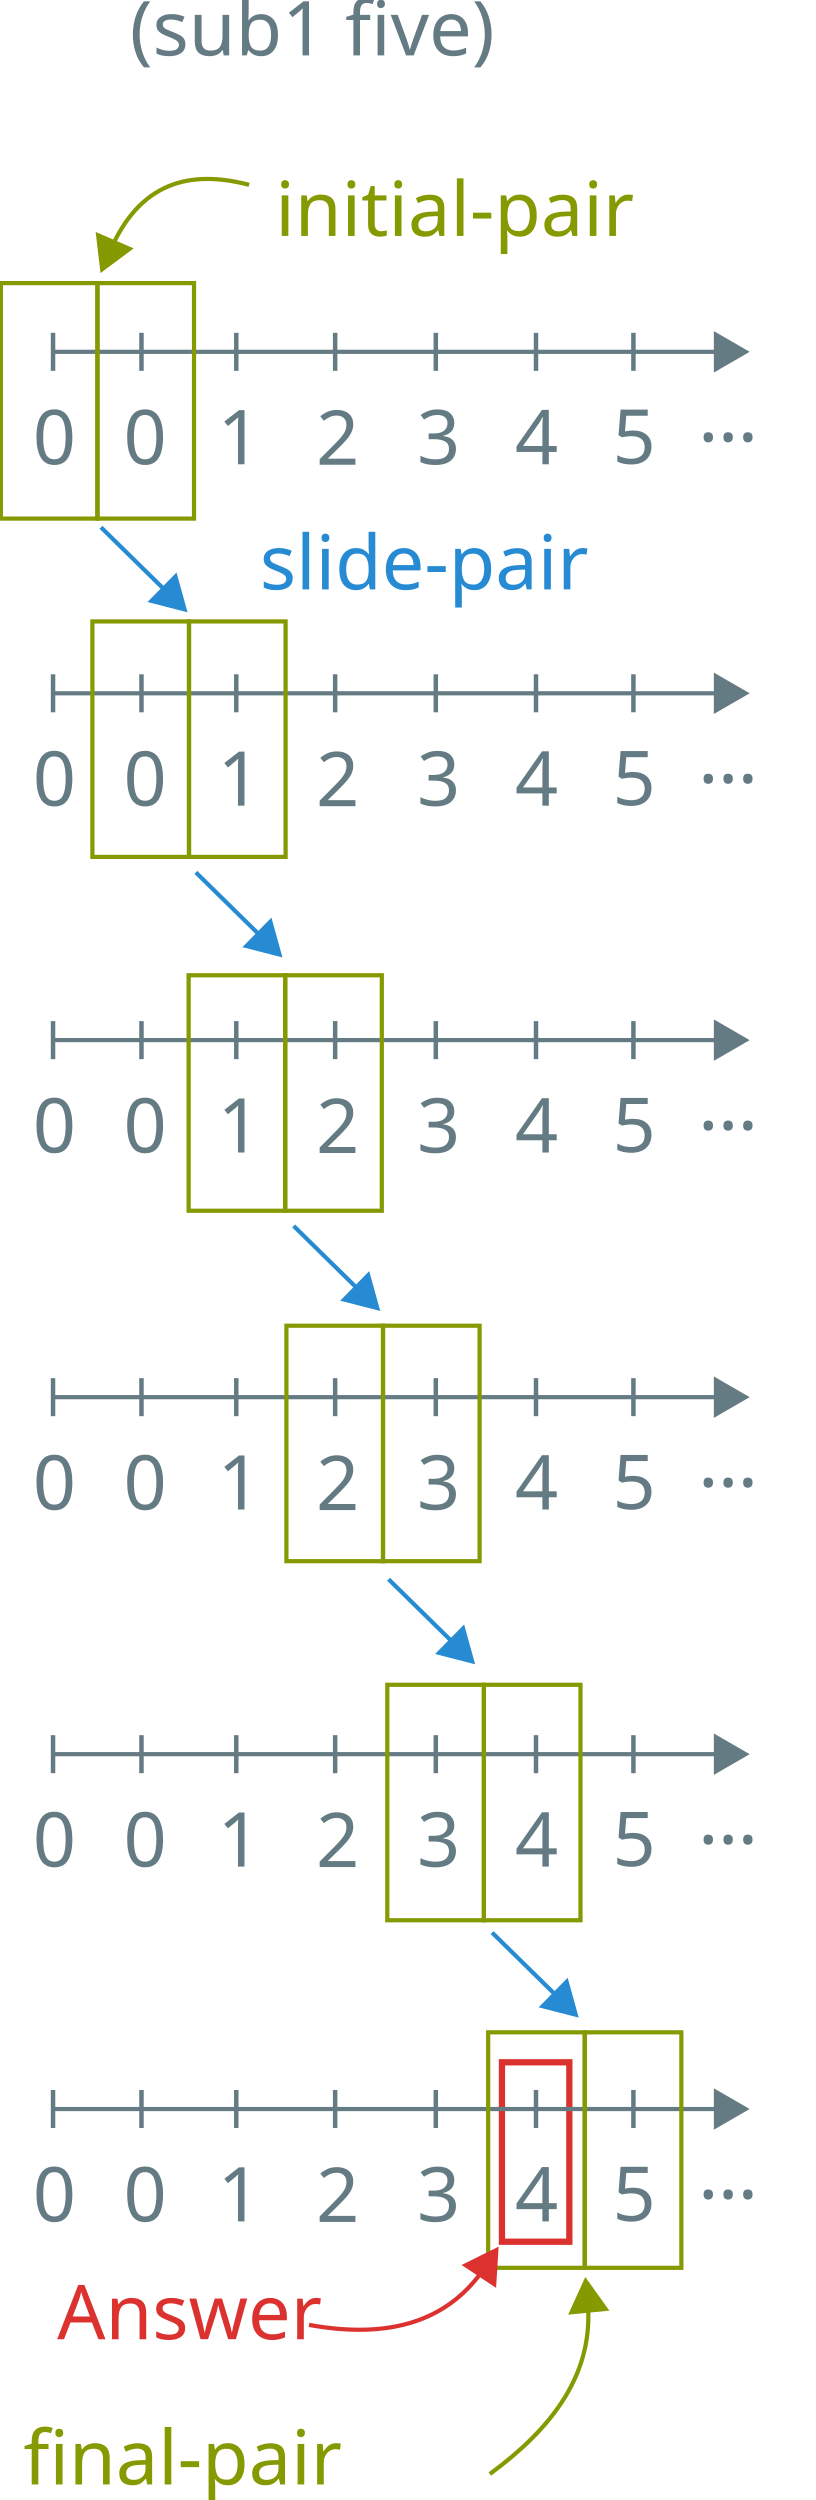
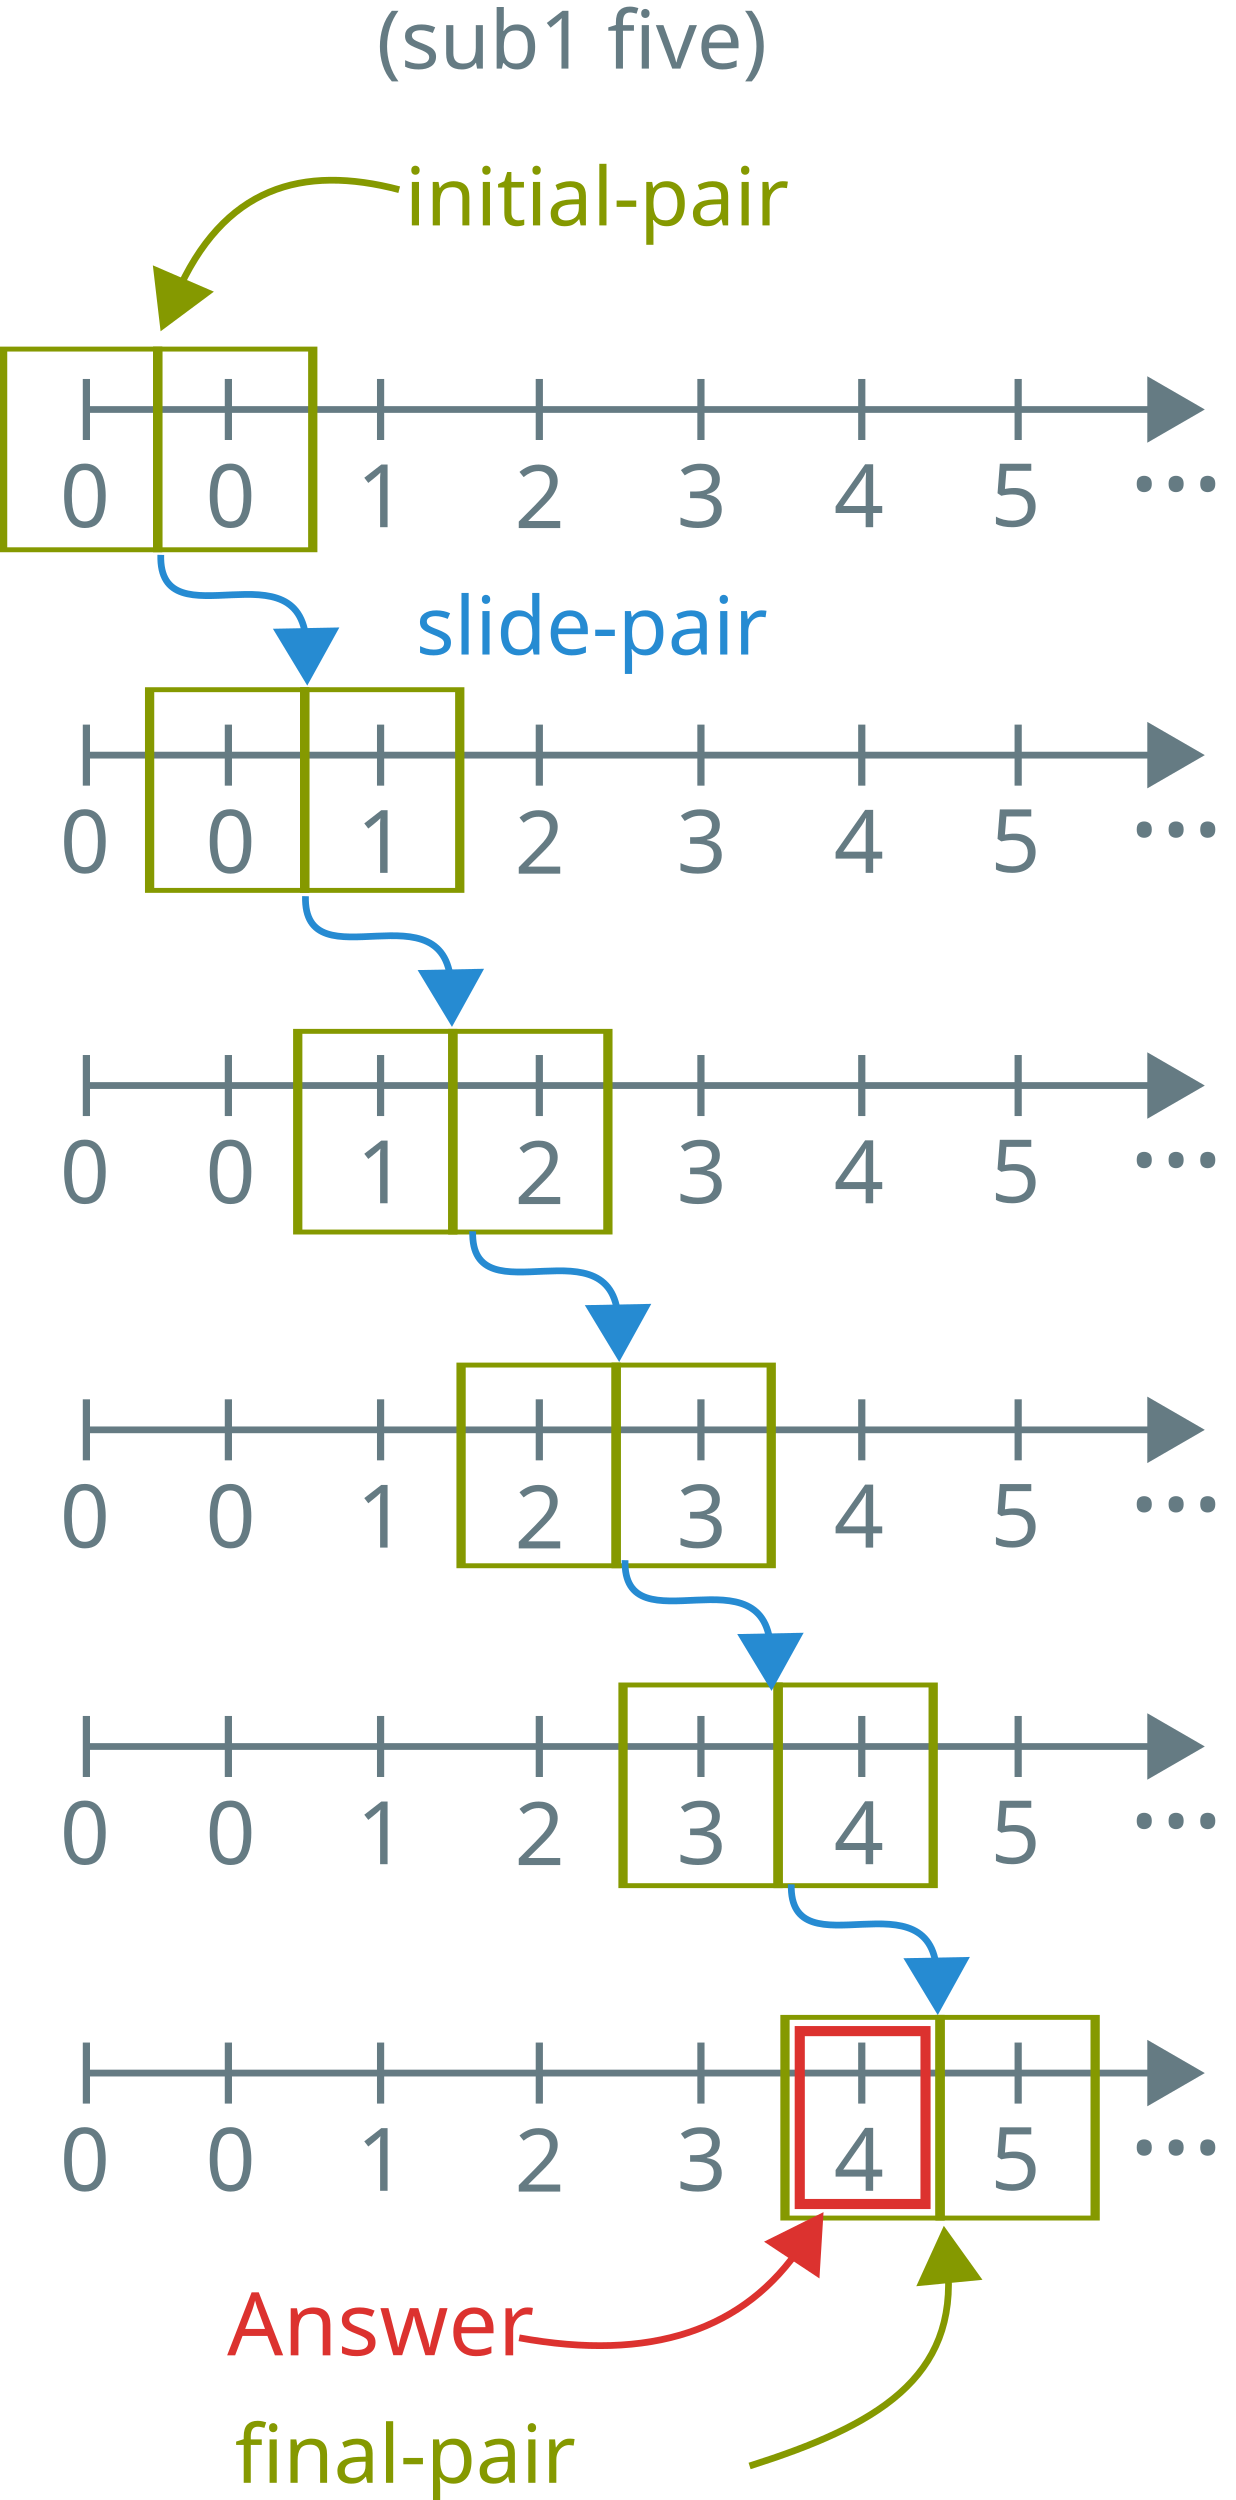
- <svg xmlns="http://www.w3.org/2000/svg" xmlns:xlink="http://www.w3.org/1999/xlink" width="193.85" height="594.491" viewBox="0 0 193.85 594.491" id="svg2" version="1.1">
+ <svg xmlns="http://www.w3.org/2000/svg" xmlns:xlink="http://www.w3.org/1999/xlink" width="182.967" height="370.299" viewBox="0 0 182.967 370.299" id="svg2" version="1.1">
  <defs id="defs4">
-     <marker orient="auto" refY="0" refX="0" id="marker10617" style="overflow:visible">
-       <path id="path10615" d="M 5.77,0 -2.88,5 V -5 Z" style="fill:#268bd2;fill-opacity:1;fill-rule:evenodd;stroke:#268bd2;stroke-width:1pt;stroke-opacity:1" transform="scale(0.8)" />
+     <marker orient="auto" refY="0" refX="0" id="marker4867" style="overflow:visible">
+       <path id="path4865" d="M 5.77,0 -2.88,5 V -5 Z" style="fill:#268bd2;fill-opacity:1;fill-rule:evenodd;stroke:#268bd2;stroke-width:1pt;stroke-opacity:1" transform="scale(0.8)" />
    </marker>
-     <marker orient="auto" refY="0" refX="0" id="StopL" style="overflow:visible">
-       <path id="path5552" d="M 0,5.65 V -5.65" style="fill:none;fill-opacity:0.75;fill-rule:evenodd;stroke:#657b83;stroke-width:1pt;stroke-opacity:1" transform="scale(0.8)" />
+     <marker orient="auto" refY="0" refX="0" id="marker4493" style="overflow:visible">
+       <path id="path4491" d="M 5.77,0 -2.88,5 V -5 Z" style="fill:#657b83;fill-opacity:1;fill-rule:evenodd;stroke:#657b83;stroke-width:1pt;stroke-opacity:1" transform="scale(0.8)" />
    </marker>
-     <marker style="overflow:visible" id="marker5303" refX="0" refY="0" orient="auto">
-       <path transform="scale(0.8)" style="fill:#657b83;fill-opacity:1;fill-rule:evenodd;stroke:#657b83;stroke-width:1pt;stroke-opacity:1" d="M 5.77,0 -2.88,5 V -5 Z" id="path5301" />
+     <marker style="overflow:visible" id="marker4467" refX="0" refY="0" orient="auto">
+       <path transform="scale(0.8)" style="fill:none;fill-opacity:0.75;fill-rule:evenodd;stroke:#657b83;stroke-width:1pt;stroke-opacity:1" d="M 0,5.65 V -5.65" id="path4465" />
+     </marker>
+     <marker style="overflow:visible" id="marker4441" refX="0" refY="0" orient="auto">
+       <path transform="scale(0.8)" style="fill:none;fill-opacity:0.75;fill-rule:evenodd;stroke:#657b83;stroke-width:1pt;stroke-opacity:1" d="M 0,5.65 V -5.65" id="path4439" />
    </marker>
    <marker style="overflow:visible" id="marker6341" refX="0" refY="0" orient="auto">
      <path transform="scale(0.8)" style="fill:#dc322f;fill-opacity:1;fill-rule:evenodd;stroke:#dc322f;stroke-width:1pt;stroke-opacity:1" d="M 5.77,0 -2.88,5 V -5 Z" id="path6343" />
    </marker>
    <marker orient="auto" refY="0" refX="0" id="marker5660" style="overflow:visible">
      <path id="path5662" d="M 5.77,0 -2.88,5 V -5 Z" style="fill:#859900;fill-opacity:1;fill-rule:evenodd;stroke:#859900;stroke-width:1pt;stroke-opacity:1" transform="scale(0.8)" />
    </marker>
    <marker style="overflow:visible" id="marker4754" refX="0" refY="0" orient="auto">
      <path transform="scale(0.8)" style="fill:#859900;fill-opacity:1;fill-rule:evenodd;stroke:#859900;stroke-width:1pt;stroke-opacity:1" d="M 5.77,0 -2.88,5 V -5 Z" id="path4756" />
    </marker>
  </defs>
-   <g id="g10628" transform="translate(2.8222656e-6)">
-     <path style="fill:none;fill-rule:evenodd;stroke:#268bd2;stroke-width:1px;stroke-linecap:butt;stroke-linejoin:miter;stroke-opacity:1;marker-end:url(#marker10617)" d="m 24.006,125.389 16.543,16.242" id="path4718" />
-     <text xml:space="preserve" style="font-style:normal;font-variant:normal;font-weight:normal;font-stretch:normal;line-height:0%;font-family:'Source Code Pro';-inkscape-font-specification:'Source Code Pro, Normal';text-align:start;letter-spacing:0px;word-spacing:0px;writing-mode:lr-tb;text-anchor:start;fill:#268bd2;fill-opacity:1;stroke:none;stroke-width:1px;stroke-linecap:butt;stroke-linejoin:miter;stroke-opacity:1" x="61.784" y="140.152" id="text4800">
-       <tspan id="tspan4802" x="61.784" y="140.152" style="font-size:18px;line-height:10">slide-pair</tspan>
+   <g id="g10628" transform="translate(-0.1923435,-43.2013)">
+     <path style="fill:none;fill-rule:evenodd;stroke:#268bd2;stroke-width:1px;stroke-linecap:butt;stroke-linejoin:miter;stroke-opacity:1;marker-end:url(#marker4867)" d="m 24.006,125.389 c -0.349,13.398 21.276,-2.181 21.587,13.684" id="path4718" />
+     <text xml:space="preserve" style="font-style:normal;font-variant:normal;font-weight:normal;font-stretch:normal;font-size:12px;line-height:0%;font-family:'Fira Mono';-inkscape-font-specification:'Fira Mono';text-align:start;letter-spacing:0px;word-spacing:0px;writing-mode:lr-tb;text-anchor:start;fill:#268bd2;fill-opacity:1;stroke:none;stroke-width:1px;stroke-linecap:butt;stroke-linejoin:miter;stroke-opacity:1" x="61.784" y="140.152" id="text4800">
+       <tspan id="tspan4802" x="61.784" y="140.152" style="font-style:normal;font-variant:normal;font-weight:normal;font-stretch:normal;font-size:12px;line-height:10;font-family:'Fira Mono';-inkscape-font-specification:'Fira Mono'">slide-pair</tspan>
    </text>
  </g>
-   <text xml:space="preserve" style="font-style:normal;font-variant:normal;font-weight:normal;font-stretch:normal;line-height:0%;font-family:'Source Code Pro';-inkscape-font-specification:'Source Code Pro, Normal';text-align:start;letter-spacing:0px;word-spacing:0px;writing-mode:lr-tb;text-anchor:start;fill:#657b83;fill-opacity:1;stroke:none;stroke-width:1px;stroke-linecap:butt;stroke-linejoin:miter;stroke-opacity:1" x="30.876" y="13.176" id="text3415">
-     <tspan style="font-size:18px;line-height:10" id="tspan3417" x="30.876" y="13.176">(sub1 five)</tspan>
+   <text xml:space="preserve" style="font-style:normal;font-variant:normal;font-weight:500;font-stretch:normal;font-size:12px;line-height:0%;font-family:'Fira Mono';-inkscape-font-specification:'Fira Mono Medium';text-align:start;letter-spacing:0px;word-spacing:0px;writing-mode:lr-tb;text-anchor:start;fill:#657b83;fill-opacity:1;stroke:none;stroke-width:1px;stroke-linecap:butt;stroke-linejoin:miter;stroke-opacity:1" x="55.784" y="10.164" id="text3415">
+     <tspan style="font-style:normal;font-variant:normal;font-weight:500;font-stretch:normal;font-size:12px;line-height:10;font-family:'Fira Mono';-inkscape-font-specification:'Fira Mono Medium'" id="tspan3417" x="55.784" y="10.164">(sub1 five)</tspan>
  </text>
-   <g id="g4716" transform="translate(-109.6185,-75.698)">
-     <text id="text4611" y="131.797" x="175.079" style="font-style:normal;font-variant:normal;font-weight:normal;font-stretch:normal;line-height:0%;font-family:'Source Code Pro';-inkscape-font-specification:'Source Code Pro, Normal';text-align:start;letter-spacing:0px;word-spacing:0px;writing-mode:lr-tb;text-anchor:start;fill:#859900;fill-opacity:1;stroke:none;stroke-width:1px;stroke-linecap:butt;stroke-linejoin:miter;stroke-opacity:1" xml:space="preserve">
-       <tspan style="font-size:18px;line-height:10" y="131.797" x="175.079" id="tspan4613">initial-pair</tspan>
+   <g id="g4716" transform="translate(-109.7302,-91.55876)">
+     <text id="text4611" y="124.944" x="169.716" style="font-style:normal;font-variant:normal;font-weight:normal;font-stretch:normal;font-size:12px;line-height:0%;font-family:'Fira Mono';-inkscape-font-specification:'Fira Mono';text-align:start;letter-spacing:0px;word-spacing:0px;writing-mode:lr-tb;text-anchor:start;fill:#859900;fill-opacity:1;stroke:none;stroke-width:1px;stroke-linecap:butt;stroke-linejoin:miter;stroke-opacity:1" xml:space="preserve">
+       <tspan style="font-style:normal;font-variant:normal;font-weight:normal;font-stretch:normal;font-size:12px;line-height:10;font-family:'Fira Mono';-inkscape-font-specification:'Fira Mono'" y="124.944" x="169.716" id="tspan4613">initial-pair</tspan>
    </text>
    <path id="path4237" d="m 168.862,119.655 c -14.301,-3.737 -26.074,-0.521 -33.096,15.76" style="fill:none;fill-rule:evenodd;stroke:#859900;stroke-width:1px;stroke-linecap:butt;stroke-linejoin:miter;stroke-opacity:1;marker-end:url(#marker4754)" />
  </g>
-   <g id="g10730" transform="translate(2.8222656e-6)">
+   <g id="g10730" transform="translate(0.1862574,-23.012)">
    <g transform="translate(1.457823)" id="g6778">
-       <g id="g6740">
-         <text xml:space="preserve" style="font-style:normal;font-weight:normal;line-height:0%;font-family:'Source Sans Pro';letter-spacing:0px;word-spacing:0px;fill:#657b83;fill-opacity:1;stroke:none;stroke-width:1px;stroke-linecap:butt;stroke-linejoin:miter;stroke-opacity:1" x="6.343" y="110.386" id="text4136">
-           <tspan id="tspan4138" x="6.343" y="110.386" style="font-size:18px;line-height:10">0</tspan>
+       <g id="g6740" transform="translate(0.8707015,-9.290234)">
+         <text xml:space="preserve" style="font-style:normal;font-variant:normal;font-weight:normal;font-stretch:normal;font-size:13px;line-height:0%;font-family:Charter;-inkscape-font-specification:Charter;letter-spacing:0px;word-spacing:0px;fill:#657b83;fill-opacity:1;stroke:none;stroke-width:1px;stroke-linecap:butt;stroke-linejoin:miter;stroke-opacity:1" x="6.343" y="110.386" id="text4136">
+           <tspan id="tspan4138" x="6.343" y="110.386" style="font-style:normal;font-variant:normal;font-weight:normal;font-stretch:normal;font-size:13px;line-height:10;font-family:Charter;-inkscape-font-specification:Charter">0</tspan>
        </text>
-         <text id="text4140" y="110.386" x="27.915" style="font-style:normal;font-weight:normal;line-height:0%;font-family:'Source Sans Pro';letter-spacing:0px;word-spacing:0px;fill:#657b83;fill-opacity:1;stroke:none;stroke-width:1px;stroke-linecap:butt;stroke-linejoin:miter;stroke-opacity:1" xml:space="preserve">
-           <tspan y="110.386" x="27.915" id="tspan4142" style="font-size:18px;line-height:10">0</tspan>
+         <text id="text4140" y="110.386" x="27.915" style="font-style:normal;font-variant:normal;font-weight:normal;font-stretch:normal;font-size:13px;line-height:0%;font-family:Charter;-inkscape-font-specification:Charter;letter-spacing:0px;word-spacing:0px;fill:#657b83;fill-opacity:1;stroke:none;stroke-width:1px;stroke-linecap:butt;stroke-linejoin:miter;stroke-opacity:1" xml:space="preserve">
+           <tspan y="110.386" x="27.915" id="tspan4142" style="font-style:normal;font-variant:normal;font-weight:normal;font-stretch:normal;font-size:13px;line-height:10;font-family:Charter;-inkscape-font-specification:Charter">0</tspan>
        </text>
-         <text id="text4144" y="110.395" x="50.285" style="font-style:normal;font-weight:normal;line-height:0%;font-family:'Source Sans Pro';letter-spacing:0px;word-spacing:0px;fill:#657b83;fill-opacity:1;stroke:none;stroke-width:1px;stroke-linecap:butt;stroke-linejoin:miter;stroke-opacity:1" xml:space="preserve">
-           <tspan y="110.395" x="50.285" id="tspan4146" style="font-size:18px;line-height:10">1</tspan>
+         <text id="text4144" y="110.395" x="50.285" style="font-style:normal;font-variant:normal;font-weight:normal;font-stretch:normal;font-size:13px;line-height:0%;font-family:Charter;-inkscape-font-specification:Charter;letter-spacing:0px;word-spacing:0px;fill:#657b83;fill-opacity:1;stroke:none;stroke-width:1px;stroke-linecap:butt;stroke-linejoin:miter;stroke-opacity:1" xml:space="preserve">
+           <tspan y="110.395" x="50.285" id="tspan4146" style="font-style:normal;font-variant:normal;font-weight:normal;font-stretch:normal;font-size:13px;line-height:10;font-family:Charter;-inkscape-font-specification:Charter">1</tspan>
        </text>
-         <text xml:space="preserve" style="font-style:normal;font-weight:normal;line-height:0%;font-family:'Source Sans Pro';letter-spacing:0px;word-spacing:0px;fill:#657b83;fill-opacity:1;stroke:none;stroke-width:1px;stroke-linecap:butt;stroke-linejoin:miter;stroke-opacity:1" x="73.698" y="110.513" id="text4148">
-           <tspan id="tspan4150" x="73.698" y="110.513" style="font-size:18px;line-height:10">2</tspan>
+         <text xml:space="preserve" style="font-style:normal;font-variant:normal;font-weight:normal;font-stretch:normal;font-size:13px;line-height:0%;font-family:Charter;-inkscape-font-specification:Charter;letter-spacing:0px;word-spacing:0px;fill:#657b83;fill-opacity:1;stroke:none;stroke-width:1px;stroke-linecap:butt;stroke-linejoin:miter;stroke-opacity:1" x="73.698" y="110.513" id="text4148">
+           <tspan id="tspan4150" x="73.698" y="110.513" style="font-style:normal;font-variant:normal;font-weight:normal;font-stretch:normal;font-size:13px;line-height:10;font-family:Charter;-inkscape-font-specification:Charter">2</tspan>
        </text>
-         <text id="text4152" y="110.386" x="97.705" style="font-style:normal;font-weight:normal;line-height:0%;font-family:'Source Sans Pro';letter-spacing:0px;word-spacing:0px;fill:#657b83;fill-opacity:1;stroke:none;stroke-width:1px;stroke-linecap:butt;stroke-linejoin:miter;stroke-opacity:1" xml:space="preserve">
-           <tspan y="110.386" x="97.705" id="tspan4154" style="font-size:18px;line-height:10">3</tspan>
+         <text id="text4152" y="110.386" x="97.705" style="font-style:normal;font-variant:normal;font-weight:normal;font-stretch:normal;font-size:13px;line-height:0%;font-family:Charter;-inkscape-font-specification:Charter;letter-spacing:0px;word-spacing:0px;fill:#657b83;fill-opacity:1;stroke:none;stroke-width:1px;stroke-linecap:butt;stroke-linejoin:miter;stroke-opacity:1" xml:space="preserve">
+           <tspan y="110.386" x="97.705" id="tspan4154" style="font-style:normal;font-variant:normal;font-weight:normal;font-stretch:normal;font-size:13px;line-height:10;font-family:Charter;-inkscape-font-specification:Charter">3</tspan>
        </text>
-         <text xml:space="preserve" style="font-style:normal;font-weight:normal;line-height:0%;font-family:'Source Sans Pro';letter-spacing:0px;word-spacing:0px;fill:#657b83;fill-opacity:1;stroke:none;stroke-width:1px;stroke-linecap:butt;stroke-linejoin:miter;stroke-opacity:1" x="120.989" y="110.395" id="text4156">
-           <tspan id="tspan4158" x="120.989" y="110.395" style="font-size:18px;line-height:10">4</tspan>
+         <text xml:space="preserve" style="font-style:normal;font-variant:normal;font-weight:normal;font-stretch:normal;font-size:13px;line-height:0%;font-family:Charter;-inkscape-font-specification:Charter;letter-spacing:0px;word-spacing:0px;fill:#657b83;fill-opacity:1;stroke:none;stroke-width:1px;stroke-linecap:butt;stroke-linejoin:miter;stroke-opacity:1" x="120.989" y="110.395" id="text4156">
+           <tspan id="tspan4158" x="120.989" y="110.395" style="font-style:normal;font-variant:normal;font-weight:normal;font-stretch:normal;font-size:13px;line-height:10;font-family:Charter;-inkscape-font-specification:Charter">4</tspan>
        </text>
-         <text xml:space="preserve" style="font-style:normal;font-weight:normal;line-height:0%;font-family:'Source Sans Pro';letter-spacing:0px;word-spacing:0px;fill:#657b83;fill-opacity:1;stroke:none;stroke-width:1px;stroke-linecap:butt;stroke-linejoin:miter;stroke-opacity:1" x="144.191" y="110.267" id="text4160">
-           <tspan id="tspan4162" x="144.191" y="110.267" style="font-size:18px;line-height:10">5</tspan>
+         <text xml:space="preserve" style="font-style:normal;font-variant:normal;font-weight:normal;font-stretch:normal;font-size:13px;line-height:0%;font-family:Charter;-inkscape-font-specification:Charter;letter-spacing:0px;word-spacing:0px;fill:#657b83;fill-opacity:1;stroke:none;stroke-width:1px;stroke-linecap:butt;stroke-linejoin:miter;stroke-opacity:1" x="144.191" y="110.267" id="text4160">
+           <tspan id="tspan4162" x="144.191" y="110.267" style="font-style:normal;font-variant:normal;font-weight:normal;font-stretch:normal;font-size:13px;line-height:10;font-family:Charter;-inkscape-font-specification:Charter">5</tspan>
        </text>
        <text id="text4164" y="104.95" x="164.558" style="font-style:normal;font-weight:normal;line-height:0%;font-family:'Source Sans Pro';letter-spacing:0px;word-spacing:0px;fill:#657b83;fill-opacity:1;stroke:none;stroke-width:1px;stroke-linecap:butt;stroke-linejoin:miter;stroke-opacity:1" xml:space="preserve">
          <tspan y="104.95" x="164.558" id="tspan4166" style="font-size:18px;line-height:10">…</tspan>
        </text>
      </g>
-       <path id="path4168" d="m 11.152,83.664 c 6.699,0 13.739,0 21.032,0 7.293,0 14.837,0 22.543,0 7.706,0 15.574,0 23.512,0 7.939,0 15.949,0 23.939,0 7.991,0 15.962,0 23.823,0 7.861,0 15.613,0 23.165,0 7.552,0 14.903,0 21.964,0" style="fill:none;fill-rule:evenodd;stroke:#657b83;stroke-width:1px;stroke-linecap:butt;stroke-linejoin:miter;stroke-opacity:1;marker-start:url(#StopL);marker-mid:url(#StopL);marker-end:url(#marker5303)" />
+       <path id="path4168" d="m 11.152,83.664 c 6.699,0 13.739,0 21.032,0 7.293,0 14.837,0 22.543,0 7.706,0 15.574,0 23.512,0 7.939,0 15.949,0 23.939,0 7.991,0 15.962,0 23.823,0 7.861,0 15.613,0 23.165,0 7.552,0 14.903,0 21.964,0" style="fill:none;fill-rule:evenodd;stroke:#657b83;stroke-width:1px;stroke-linecap:butt;stroke-linejoin:miter;stroke-opacity:1;marker-start:url(#marker4441);marker-mid:url(#marker4467);marker-end:url(#marker4493)" />
    </g>
-     <g id="g4793" transform="translate(-110.1536,-74.86477)">
-       <rect y="142.186" x="110.354" height="55.996" width="22.973" id="rect4795" style="opacity:1;fill:none;fill-opacity:1;stroke:#859900;stroke-width:1;stroke-miterlimit:4;stroke-dasharray:none;stroke-dashoffset:0;stroke-opacity:1" />
-       <rect style="opacity:1;fill:none;fill-opacity:1;stroke:#859900;stroke-width:1;stroke-miterlimit:4;stroke-dasharray:none;stroke-dashoffset:0;stroke-opacity:1" id="rect4797" width="22.973" height="55.996" x="133.321" y="142.186" />
+     <g id="g4793" transform="matrix(1,0,0,0.5308472,-110.1536,-0.7609784)" style="stroke-width:1.373">
+       <rect y="142.186" x="110.354" height="55.996" width="22.973" id="rect4795" style="opacity:1;fill:none;fill-opacity:1;stroke:#859900;stroke-width:1.373;stroke-miterlimit:4;stroke-dasharray:none;stroke-dashoffset:0;stroke-opacity:1" />
+       <rect style="opacity:1;fill:none;fill-opacity:1;stroke:#859900;stroke-width:1.373;stroke-miterlimit:4;stroke-dasharray:none;stroke-dashoffset:0;stroke-opacity:1" id="rect4797" width="22.973" height="55.996" x="133.321" y="142.186" />
    </g>
  </g>
-   <rect y="490.406" x="119.363" height="42.668" width="16.024" id="rect4371" style="opacity:1;fill:none;fill-opacity:1;stroke:#dc322f;stroke-width:1.5;stroke-miterlimit:4;stroke-dasharray:none;stroke-dashoffset:0;stroke-opacity:1" />
-   <g id="g10734" transform="translate(2.8222656e-6)">
+   <g id="g10734" transform="translate(0.1862574,-53.012)">
    <use height="100%" width="100%" transform="translate(2.2265624e-8,81.19766)" id="use6780" xlink:href="#g6778" y="0" x="0" />
    <use height="100%" width="100%" transform="translate(21.77365,80.45181)" id="use6860" xlink:href="#g4793" y="0" x="0" />
  </g>
-   <g id="g10738" transform="translate(2.8222656e-6)">
+   <g id="g10738" transform="translate(0.1862574,-86.54924)">
    <use height="100%" width="100%" transform="translate(2.2265624e-8,82.47655)" id="use6782" xlink:href="#use6780" y="0" x="0" />
-     <use height="100%" width="100%" transform="translate(22.88079,84.14226)" id="use6869" xlink:href="#use6860" y="0" x="0" />
+     <use height="100%" width="100%" transform="translate(21.94068,84.14226)" id="use6869" xlink:href="#use6860" y="0" x="0" />
  </g>
-   <g id="g10742" transform="translate(2.8222656e-6,4)">
+   <g id="g10742" transform="translate(0.1862574,-116.4519)">
    <use height="100%" width="100%" transform="translate(2.2265624e-8,80.90056)" id="use6784" xlink:href="#use6782" y="0" x="0" />
-     <use height="100%" width="100%" transform="translate(23.25287,79.33333)" id="use6887" xlink:href="#use6869" y="0" x="0" />
+     <use height="100%" width="100%" transform="translate(24.19299,79.33333)" id="use6887" xlink:href="#use6869" y="0" x="0" />
  </g>
-   <g id="g10746" transform="translate(2.8222656e-6,8)">
+   <g id="g10746" transform="translate(0.1862574,-150.4519)">
    <use height="100%" width="100%" transform="translate(2.2265624e-8,80.90056)" id="use6786" xlink:href="#use6784" y="0" x="0" />
    <use height="100%" width="100%" transform="translate(23.98851,81.38506)" id="use6889" xlink:href="#use6887" y="0" x="0" />
  </g>
-   <use x="0" y="0" xlink:href="#path4718" id="use7108" transform="translate(22.56897,82.06897)" width="100%" height="100%" />
-   <use x="0" y="0" xlink:href="#use7108" id="use9766" transform="translate(23.25287,84.06897)" width="100%" height="100%" />
-   <use x="0" y="0" xlink:href="#use9766" id="use9768" transform="translate(22.56897,84.01724)" width="100%" height="100%" />
-   <use x="0" y="0" xlink:href="#use9768" id="use9770" transform="translate(24.62069,84.01724)" width="100%" height="100%" />
-   <g id="g10763" transform="translate(2.8222656e-6,12)">
+   <use x="0" y="0" xlink:href="#path4718" id="use7108" transform="translate(21.24082,7.353263)" width="100%" height="100%" />
+   <use x="0" y="0" xlink:href="#use7108" id="use9766" transform="translate(24.76728,49.63364)" width="100%" height="100%" />
+   <use x="0" y="0" xlink:href="#use9766" id="use9768" transform="translate(22.56897,48.71634)" width="100%" height="100%" />
+   <use x="0" y="0" xlink:href="#use9768" id="use9770" transform="translate(24.62069,48.01724)" width="100%" height="100%" />
+   <g id="g10763" transform="translate(0.1862574,-182.4519)">
    <g transform="translate(-109.6185,-75.698)" id="g4366">
-       <text id="text5651" y="654.499" x="115.192" style="font-style:normal;font-variant:normal;font-weight:normal;font-stretch:normal;line-height:0%;font-family:'Source Code Pro';-inkscape-font-specification:'Source Code Pro, Normal';text-align:start;letter-spacing:0px;word-spacing:0px;writing-mode:lr-tb;text-anchor:start;fill:#859900;fill-opacity:1;stroke:none;stroke-width:1px;stroke-linecap:butt;stroke-linejoin:miter;stroke-opacity:1" xml:space="preserve">
-         <tspan y="654.499" x="115.192" id="tspan5653" style="font-size:18px;line-height:10">final-pair</tspan>
+       <text id="text5651" y="625.905" x="144.219" style="font-style:normal;font-variant:normal;font-weight:normal;font-stretch:normal;font-size:12px;line-height:0%;font-family:'Fira Mono';-inkscape-font-specification:'Fira Mono';text-align:start;letter-spacing:0px;word-spacing:0px;writing-mode:lr-tb;text-anchor:start;fill:#859900;fill-opacity:1;stroke:none;stroke-width:1px;stroke-linecap:butt;stroke-linejoin:miter;stroke-opacity:1" xml:space="preserve">
+         <tspan y="625.905" x="144.219" id="tspan5653" style="font-style:normal;font-variant:normal;font-weight:normal;font-stretch:normal;font-size:12px;line-height:10;font-family:'Fira Mono';-inkscape-font-specification:'Fira Mono'">final-pair</tspan>
      </text>
-       <path id="path5655" d="m 226.092,652.004 c 15.215,-11.132 24.904,-24.187 23.254,-41.186" style="fill:none;fill-rule:evenodd;stroke:#859900;stroke-width:1px;stroke-linecap:butt;stroke-linejoin:miter;stroke-opacity:1;marker-end:url(#marker5660)" />
+       <path id="path5655" d="m 220.46,623.41 c 18.681,-5.933 30.969,-12.923 29.319,-29.922" style="fill:none;fill-rule:evenodd;stroke:#859900;stroke-width:1px;stroke-linecap:butt;stroke-linejoin:miter;stroke-opacity:1;marker-end:url(#marker5660)" />
    </g>
    <g id="g10750">
      <use x="0" y="0" xlink:href="#use6786" id="use6788" transform="translate(2.2265624e-8,80.37523)" width="100%" height="100%" />
-       <use x="0" y="0" xlink:href="#use6889" id="use6891" transform="translate(23.98851,78.64942)" width="100%" height="100%" />
+       <use x="0" y="0" xlink:href="#use6889" id="use6891" transform="translate(23.98851,81.23241)" width="100%" height="100%" />
    </g>
    <g id="g10273">
-       <text id="text6329" y="544.261" x="13.59" style="font-style:normal;font-variant:normal;font-weight:normal;font-stretch:normal;line-height:0%;font-family:'Source Sans Pro';-inkscape-font-specification:'Source Sans Pro';letter-spacing:0px;word-spacing:0px;fill:#dc322f;fill-opacity:1;stroke:none;stroke-width:1px;stroke-linecap:butt;stroke-linejoin:miter;stroke-opacity:1" xml:space="preserve">
-         <tspan style="font-size:18px;line-height:10" y="544.261" x="13.59" id="tspan6331">Answer</tspan>
+       <text id="text6329" y="531.318" x="33.456" style="font-style:normal;font-variant:normal;font-weight:normal;font-stretch:normal;font-size:13px;line-height:0%;font-family:Charter;-inkscape-font-specification:Charter;letter-spacing:0px;word-spacing:0px;fill:#dc322f;fill-opacity:1;stroke:none;stroke-width:1px;stroke-linecap:butt;stroke-linejoin:miter;stroke-opacity:1" xml:space="preserve">
+         <tspan style="font-style:normal;font-variant:normal;font-weight:normal;font-stretch:normal;font-size:13px;line-height:10;font-family:Charter;-inkscape-font-specification:Charter" y="531.318" x="33.456" id="tspan6331">Answer</tspan>
      </text>
-       <path id="path6333" d="m 73.492,540.849 c 19.464,3.552 33.415,-1.028 41.942,-13.881" style="fill:none;fill-rule:evenodd;stroke:#dc322f;stroke-width:1px;stroke-linecap:butt;stroke-linejoin:miter;stroke-opacity:1;marker-end:url(#marker6341)" />
+       <path id="path6333" d="m 76.712,528.728 c 19.464,3.552 33.415,-1.028 41.942,-13.881" style="fill:none;fill-rule:evenodd;stroke:#dc322f;stroke-width:1;stroke-linecap:butt;stroke-linejoin:miter;stroke-miterlimit:4;stroke-dasharray:none;stroke-opacity:1;marker-end:url(#marker6341)" />
    </g>
  </g>
+   <rect y="300.847" x="118.46" height="25.609" width="18.628" id="rect4371" style="opacity:1;fill:none;fill-opacity:1;stroke:#dc322f;stroke-width:1.5;stroke-miterlimit:4;stroke-dasharray:none;stroke-dashoffset:0;stroke-opacity:1" />
</svg>
